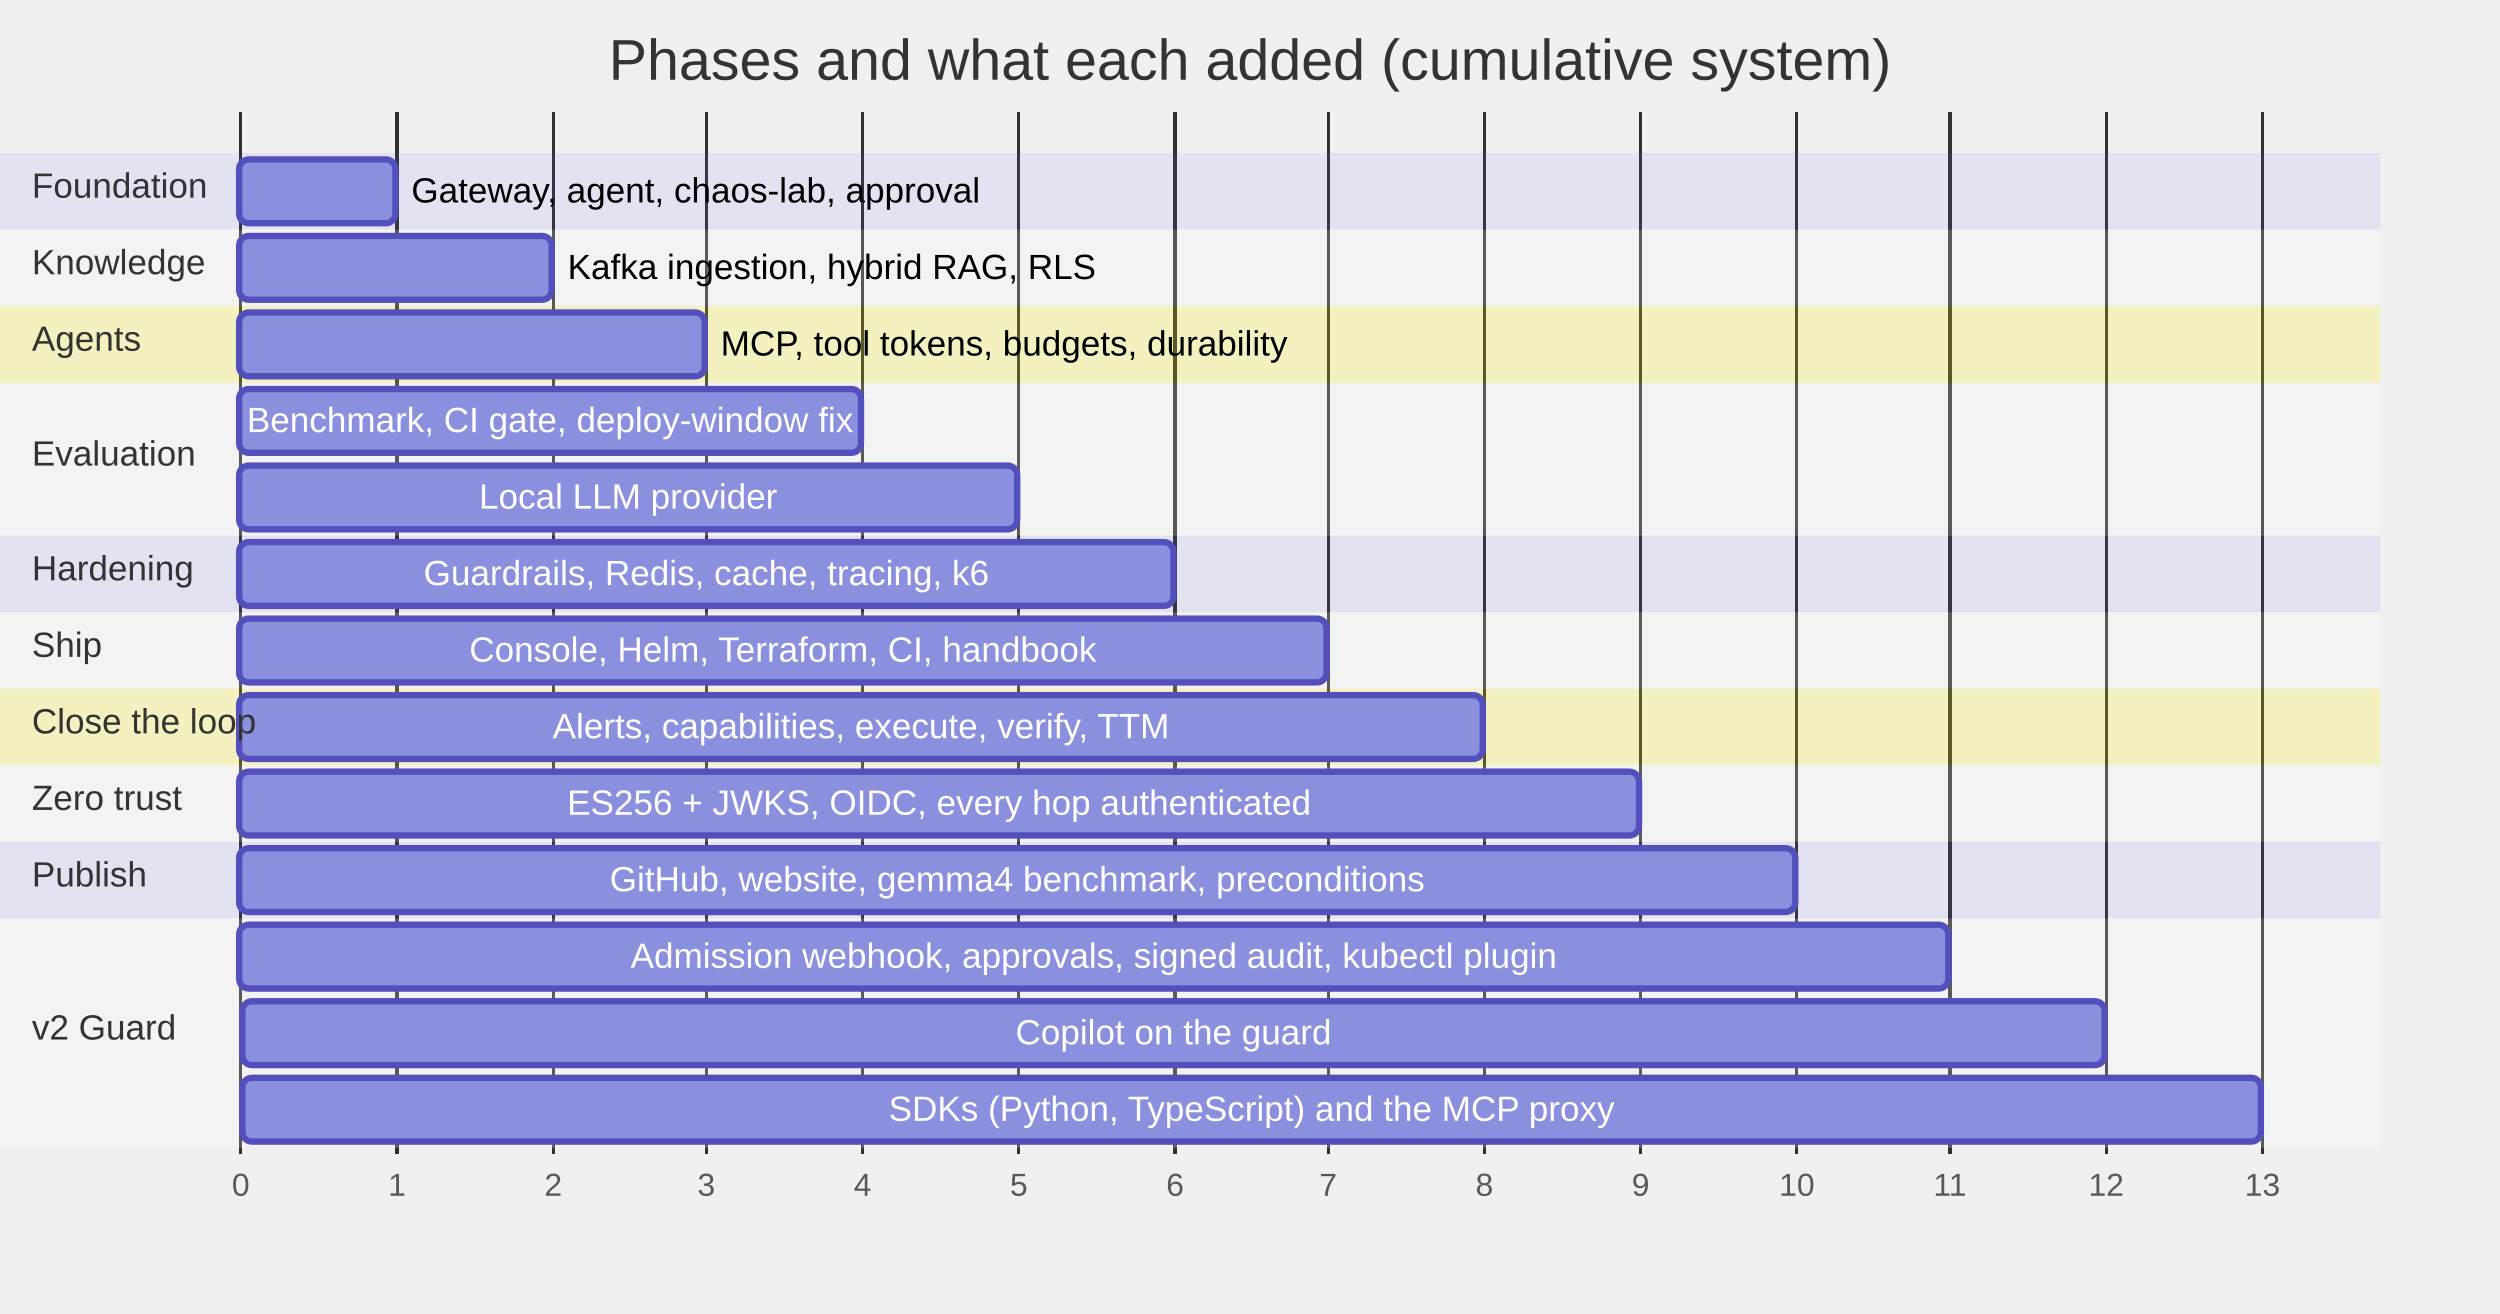
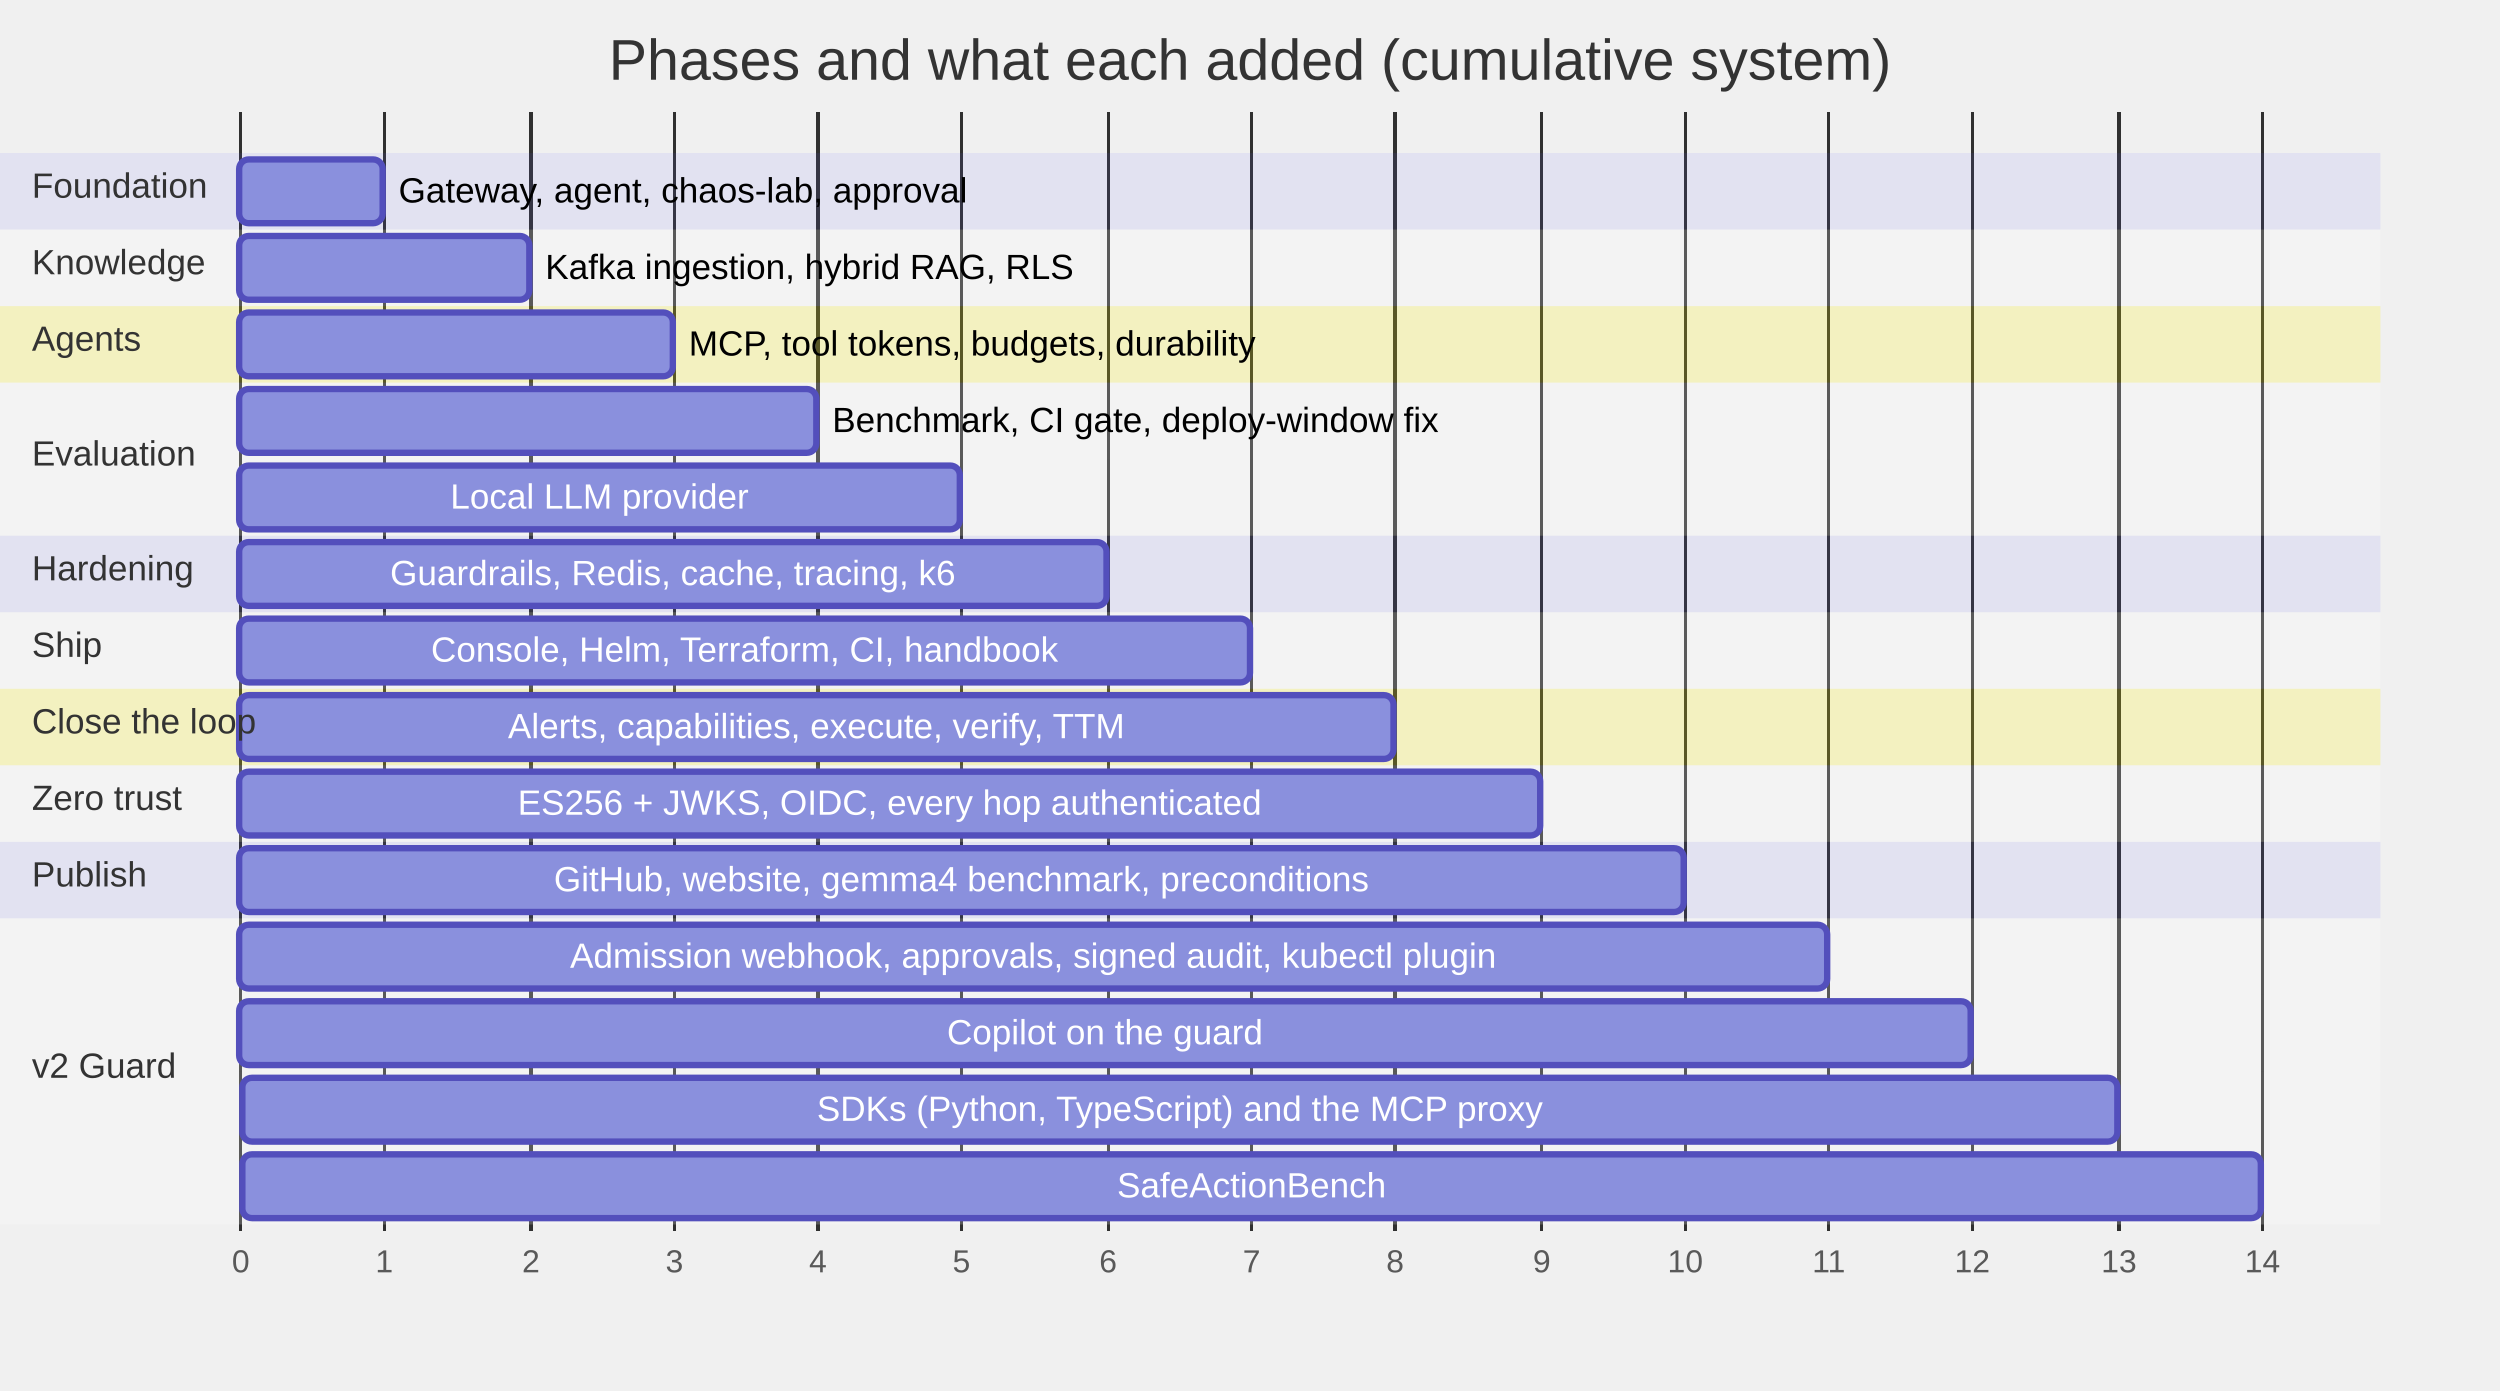
- <svg xmlns="http://www.w3.org/2000/svg" id="my-svg" width="100%" viewBox="0 0 784 412" style="max-width: 784px; background-color: white;" role="graphics-document document" aria-roledescription="gantt">
+ <svg xmlns="http://www.w3.org/2000/svg" id="my-svg" width="100%" viewBox="0 0 784 436" style="max-width: 784px; background-color: white;" role="graphics-document document" aria-roledescription="gantt">
  <style>#my-svg{font-family:"trebuchet ms",verdana,arial,sans-serif;font-size:16px;fill:#333;}@keyframes edge-animation-frame{from{stroke-dashoffset:0;}}@keyframes dash{to{stroke-dashoffset:0;}}#my-svg .edge-animation-slow{stroke-dasharray:9,5!important;stroke-dashoffset:900;animation:dash 50s linear infinite;stroke-linecap:round;}#my-svg .edge-animation-fast{stroke-dasharray:9,5!important;stroke-dashoffset:900;animation:dash 20s linear infinite;stroke-linecap:round;}#my-svg .error-icon{fill:#552222;}#my-svg .error-text{fill:#552222;stroke:#552222;}#my-svg .edge-thickness-normal{stroke-width:1px;}#my-svg .edge-thickness-thick{stroke-width:3.5px;}#my-svg .edge-pattern-solid{stroke-dasharray:0;}#my-svg .edge-thickness-invisible{stroke-width:0;fill:none;}#my-svg .edge-pattern-dashed{stroke-dasharray:3;}#my-svg .edge-pattern-dotted{stroke-dasharray:2;}#my-svg .marker{fill:#333333;stroke:#333333;}#my-svg .marker.cross{stroke:#333333;}#my-svg svg{font-family:"trebuchet ms",verdana,arial,sans-serif;font-size:16px;}#my-svg p{margin:0;}#my-svg .mermaid-main-font{font-family:"trebuchet ms",verdana,arial,sans-serif;}#my-svg .exclude-range{fill:#eeeeee;}#my-svg .section{stroke:none;opacity:0.2;}#my-svg .section0{fill:rgba(102, 102, 255, 0.49);}#my-svg .section2{fill:#fff400;}#my-svg .section1,#my-svg .section3{fill:white;opacity:0.2;}#my-svg .sectionTitle0{fill:#333;}#my-svg .sectionTitle1{fill:#333;}#my-svg .sectionTitle2{fill:#333;}#my-svg .sectionTitle3{fill:#333;}#my-svg .sectionTitle{text-anchor:start;font-family:"trebuchet ms",verdana,arial,sans-serif;}#my-svg .grid .tick{stroke:lightgrey;opacity:0.8;shape-rendering:crispEdges;}#my-svg .grid .tick text{font-family:"trebuchet ms",verdana,arial,sans-serif;fill:#333;}#my-svg .grid path{stroke-width:0;}#my-svg .today{fill:none;stroke:red;stroke-width:2px;}#my-svg .task{stroke-width:2;}#my-svg .taskText{text-anchor:middle;font-family:"trebuchet ms",verdana,arial,sans-serif;}#my-svg .taskTextOutsideRight{fill:black;text-anchor:start;font-family:"trebuchet ms",verdana,arial,sans-serif;}#my-svg .taskTextOutsideLeft{fill:black;text-anchor:end;}#my-svg .task.clickable{cursor:pointer;}#my-svg .taskText.clickable{cursor:pointer;fill:#003163!important;font-weight:bold;}#my-svg .taskTextOutsideLeft.clickable{cursor:pointer;fill:#003163!important;font-weight:bold;}#my-svg .taskTextOutsideRight.clickable{cursor:pointer;fill:#003163!important;font-weight:bold;}#my-svg .taskText0,#my-svg .taskText1,#my-svg .taskText2,#my-svg .taskText3{fill:white;}#my-svg .task0,#my-svg .task1,#my-svg .task2,#my-svg .task3{fill:#8a90dd;stroke:#534fbc;}#my-svg .taskTextOutside0,#my-svg .taskTextOutside2{fill:black;}#my-svg .taskTextOutside1,#my-svg .taskTextOutside3{fill:black;}#my-svg .active0,#my-svg .active1,#my-svg .active2,#my-svg .active3{fill:#bfc7ff;stroke:#534fbc;}#my-svg .activeText0,#my-svg .activeText1,#my-svg .activeText2,#my-svg .activeText3{fill:black!important;}#my-svg .done0,#my-svg .done1,#my-svg .done2,#my-svg .done3{stroke:grey;fill:lightgrey;stroke-width:2;}#my-svg .doneText0,#my-svg .doneText1,#my-svg .doneText2,#my-svg .doneText3{fill:black!important;}#my-svg .doneText0.taskTextOutsideLeft,#my-svg .doneText0.taskTextOutsideRight,#my-svg .doneText1.taskTextOutsideLeft,#my-svg .doneText1.taskTextOutsideRight,#my-svg .doneText2.taskTextOutsideLeft,#my-svg .doneText2.taskTextOutsideRight,#my-svg .doneText3.taskTextOutsideLeft,#my-svg .doneText3.taskTextOutsideRight{fill:black!important;}#my-svg .crit0,#my-svg .crit1,#my-svg .crit2,#my-svg .crit3{stroke:#ff8888;fill:red;stroke-width:2;}#my-svg .activeCrit0,#my-svg .activeCrit1,#my-svg .activeCrit2,#my-svg .activeCrit3{stroke:#ff8888;fill:#bfc7ff;stroke-width:2;}#my-svg .doneCrit0,#my-svg .doneCrit1,#my-svg .doneCrit2,#my-svg .doneCrit3{stroke:#ff8888;fill:lightgrey;stroke-width:2;cursor:pointer;shape-rendering:crispEdges;}#my-svg .milestone{transform:rotate(45deg) scale(0.8,0.8);}#my-svg .milestoneText{font-style:italic;}#my-svg .doneCritText0,#my-svg .doneCritText1,#my-svg .doneCritText2,#my-svg .doneCritText3{fill:black!important;}#my-svg .doneCritText0.taskTextOutsideLeft,#my-svg .doneCritText0.taskTextOutsideRight,#my-svg .doneCritText1.taskTextOutsideLeft,#my-svg .doneCritText1.taskTextOutsideRight,#my-svg .doneCritText2.taskTextOutsideLeft,#my-svg .doneCritText2.taskTextOutsideRight,#my-svg .doneCritText3.taskTextOutsideLeft,#my-svg .doneCritText3.taskTextOutsideRight{fill:black!important;}#my-svg .vert{stroke:navy;}#my-svg .vertText{font-size:15px;text-anchor:middle;fill:navy!important;}#my-svg .activeCritText0,#my-svg .activeCritText1,#my-svg .activeCritText2,#my-svg .activeCritText3{fill:black!important;}#my-svg .titleText{text-anchor:middle;font-size:18px;fill:#333;font-family:"trebuchet ms",verdana,arial,sans-serif;}#my-svg .node .neo-node{stroke:#9370DB;}#my-svg [data-look="neo"].node rect,#my-svg [data-look="neo"].cluster rect,#my-svg [data-look="neo"].node polygon{stroke:#9370DB;filter:drop-shadow(1px 2px 2px rgba(185, 185, 185, 1));}#my-svg [data-look="neo"].swimlane.cluster rect{filter:none;}#my-svg [data-look="neo"].node path{stroke:#9370DB;stroke-width:1px;}#my-svg [data-look="neo"].node .outer-path{filter:drop-shadow(1px 2px 2px rgba(185, 185, 185, 1));}#my-svg [data-look="neo"].node .neo-line path{stroke:#9370DB;filter:none;}#my-svg [data-look="neo"].node circle{stroke:#9370DB;filter:drop-shadow(1px 2px 2px rgba(185, 185, 185, 1));}#my-svg [data-look="neo"].node circle .state-start{fill:#000000;}#my-svg [data-look="neo"].icon-shape .icon{fill:#9370DB;filter:drop-shadow(1px 2px 2px rgba(185, 185, 185, 1));}#my-svg [data-look="neo"].icon-shape .icon-neo path{stroke:#9370DB;filter:drop-shadow(1px 2px 2px rgba(185, 185, 185, 1));}#my-svg :root{--mermaid-font-family:"trebuchet ms",verdana,arial,sans-serif;}</style>
  <g />
-   <g class="grid" transform="translate(75, 362)" fill="none" font-size="10" font-family="sans-serif" text-anchor="middle">
-     <path class="domain" stroke="currentColor" d="M0.5,-327V0.5H634.5V-327" />
+   <g class="grid" transform="translate(75, 386)" fill="none" font-size="10" font-family="sans-serif" text-anchor="middle">
+     <path class="domain" stroke="currentColor" d="M0.5,-351V0.5H634.5V-351" />
    <g class="tick" opacity="1" transform="translate(0.5,0)">
-       <line stroke="currentColor" y2="-327" />
+       <line stroke="currentColor" y2="-351" />
      <text fill="#000" y="3" dy="1em" stroke="none" font-size="10" style="text-anchor: middle;">0</text>
    </g>
-     <g class="tick" opacity="1" transform="translate(49.5,0)">
-       <line stroke="currentColor" y2="-327" />
+     <g class="tick" opacity="1" transform="translate(45.5,0)">
+       <line stroke="currentColor" y2="-351" />
      <text fill="#000" y="3" dy="1em" stroke="none" font-size="10" style="text-anchor: middle;">1</text>
    </g>
-     <g class="tick" opacity="1" transform="translate(98.5,0)">
-       <line stroke="currentColor" y2="-327" />
+     <g class="tick" opacity="1" transform="translate(91.5,0)">
+       <line stroke="currentColor" y2="-351" />
      <text fill="#000" y="3" dy="1em" stroke="none" font-size="10" style="text-anchor: middle;">2</text>
    </g>
-     <g class="tick" opacity="1" transform="translate(146.5,0)">
-       <line stroke="currentColor" y2="-327" />
+     <g class="tick" opacity="1" transform="translate(136.5,0)">
+       <line stroke="currentColor" y2="-351" />
      <text fill="#000" y="3" dy="1em" stroke="none" font-size="10" style="text-anchor: middle;">3</text>
    </g>
-     <g class="tick" opacity="1" transform="translate(195.5,0)">
-       <line stroke="currentColor" y2="-327" />
+     <g class="tick" opacity="1" transform="translate(181.5,0)">
+       <line stroke="currentColor" y2="-351" />
      <text fill="#000" y="3" dy="1em" stroke="none" font-size="10" style="text-anchor: middle;">4</text>
    </g>
-     <g class="tick" opacity="1" transform="translate(244.5,0)">
-       <line stroke="currentColor" y2="-327" />
+     <g class="tick" opacity="1" transform="translate(226.5,0)">
+       <line stroke="currentColor" y2="-351" />
      <text fill="#000" y="3" dy="1em" stroke="none" font-size="10" style="text-anchor: middle;">5</text>
    </g>
-     <g class="tick" opacity="1" transform="translate(293.5,0)">
-       <line stroke="currentColor" y2="-327" />
+     <g class="tick" opacity="1" transform="translate(272.5,0)">
+       <line stroke="currentColor" y2="-351" />
      <text fill="#000" y="3" dy="1em" stroke="none" font-size="10" style="text-anchor: middle;">6</text>
    </g>
-     <g class="tick" opacity="1" transform="translate(341.5,0)">
-       <line stroke="currentColor" y2="-327" />
+     <g class="tick" opacity="1" transform="translate(317.5,0)">
+       <line stroke="currentColor" y2="-351" />
      <text fill="#000" y="3" dy="1em" stroke="none" font-size="10" style="text-anchor: middle;">7</text>
    </g>
-     <g class="tick" opacity="1" transform="translate(390.5,0)">
-       <line stroke="currentColor" y2="-327" />
+     <g class="tick" opacity="1" transform="translate(362.5,0)">
+       <line stroke="currentColor" y2="-351" />
      <text fill="#000" y="3" dy="1em" stroke="none" font-size="10" style="text-anchor: middle;">8</text>
    </g>
-     <g class="tick" opacity="1" transform="translate(439.5,0)">
-       <line stroke="currentColor" y2="-327" />
+     <g class="tick" opacity="1" transform="translate(408.5,0)">
+       <line stroke="currentColor" y2="-351" />
      <text fill="#000" y="3" dy="1em" stroke="none" font-size="10" style="text-anchor: middle;">9</text>
    </g>
-     <g class="tick" opacity="1" transform="translate(488.5,0)">
-       <line stroke="currentColor" y2="-327" />
+     <g class="tick" opacity="1" transform="translate(453.5,0)">
+       <line stroke="currentColor" y2="-351" />
      <text fill="#000" y="3" dy="1em" stroke="none" font-size="10" style="text-anchor: middle;">10</text>
    </g>
-     <g class="tick" opacity="1" transform="translate(536.5,0)">
-       <line stroke="currentColor" y2="-327" />
+     <g class="tick" opacity="1" transform="translate(498.5,0)">
+       <line stroke="currentColor" y2="-351" />
      <text fill="#000" y="3" dy="1em" stroke="none" font-size="10" style="text-anchor: middle;">11</text>
    </g>
-     <g class="tick" opacity="1" transform="translate(585.5,0)">
-       <line stroke="currentColor" y2="-327" />
+     <g class="tick" opacity="1" transform="translate(543.5,0)">
+       <line stroke="currentColor" y2="-351" />
      <text fill="#000" y="3" dy="1em" stroke="none" font-size="10" style="text-anchor: middle;">12</text>
    </g>
+     <g class="tick" opacity="1" transform="translate(589.5,0)">
+       <line stroke="currentColor" y2="-351" />
+       <text fill="#000" y="3" dy="1em" stroke="none" font-size="10" style="text-anchor: middle;">13</text>
+     </g>
    <g class="tick" opacity="1" transform="translate(634.5,0)">
-       <line stroke="currentColor" y2="-327" />
-       <text fill="#000" y="3" dy="1em" stroke="none" font-size="10" style="text-anchor: middle;">13</text>
+       <line stroke="currentColor" y2="-351" />
+       <text fill="#000" y="3" dy="1em" stroke="none" font-size="10" style="text-anchor: middle;">14</text>
    </g>
  </g>
  <g>
    <rect x="0" y="48" width="746.5" height="24" class="section section0" />
    <rect x="0" y="72" width="746.5" height="24" class="section section1" />
    <rect x="0" y="96" width="746.5" height="24" class="section section2" />
    <rect x="0" y="120" width="746.5" height="24" class="section section3" />
    <rect x="0" y="144" width="746.5" height="24" class="section section3" />
    <rect x="0" y="168" width="746.5" height="24" class="section section0" />
    <rect x="0" y="192" width="746.5" height="24" class="section section1" />
    <rect x="0" y="216" width="746.5" height="24" class="section section2" />
    <rect x="0" y="240" width="746.5" height="24" class="section section3" />
    <rect x="0" y="264" width="746.5" height="24" class="section section0" />
    <rect x="0" y="288" width="746.5" height="24" class="section section1" />
    <rect x="0" y="312" width="746.5" height="24" class="section section1" />
    <rect x="0" y="336" width="746.5" height="24" class="section section1" />
+     <rect x="0" y="360" width="746.5" height="24" class="section section1" />
  </g>
  <g>
-     <rect id="my-svg-p1" rx="3" ry="3" x="75" y="50" width="49" height="20" transform-origin="99.5px 60px" class="task task0" />
-     <rect id="my-svg-p2" rx="3" ry="3" x="75" y="74" width="98" height="20" transform-origin="124px 84px" class="task task1" />
-     <rect id="my-svg-p3" rx="3" ry="3" x="75" y="98" width="146" height="20" transform-origin="148px 108px" class="task task2" />
-     <rect id="my-svg-p4" rx="3" ry="3" x="75" y="122" width="195" height="20" transform-origin="172.5px 132px" class="task task3" />
-     <rect id="my-svg-p4b" rx="3" ry="3" x="75" y="146" width="244" height="20" transform-origin="197px 156px" class="task task3" />
-     <rect id="my-svg-p5" rx="3" ry="3" x="75" y="170" width="293" height="20" transform-origin="221.5px 180px" class="task task0" />
-     <rect id="my-svg-p6" rx="3" ry="3" x="75" y="194" width="341" height="20" transform-origin="245.5px 204px" class="task task1" />
-     <rect id="my-svg-p7" rx="3" ry="3" x="75" y="218" width="390" height="20" transform-origin="270px 228px" class="task task2" />
-     <rect id="my-svg-p8" rx="3" ry="3" x="75" y="242" width="439" height="20" transform-origin="294.5px 252px" class="task task3" />
-     <rect id="my-svg-p9" rx="3" ry="3" x="75" y="266" width="488" height="20" transform-origin="319px 276px" class="task task0" />
-     <rect id="my-svg-p10" rx="3" ry="3" x="75" y="290" width="536" height="20" transform-origin="343px 300px" class="task task1" />
-     <rect id="my-svg-one safety core               :p11" rx="3" ry="3" x="76" y="314" width="584" height="20" transform-origin="368px 324px" class="task task1" />
-     <rect id="my-svg-p12" rx="3" ry="3" x="76" y="338" width="633" height="20" transform-origin="392.5px 348px" class="task task1" />
-     <text id="my-svg-p1-text" font-size="11" x="129" y="63.5" class="taskTextOutsideRight taskTextOutside0  width-180.765625">Gateway, agent, chaos-lab, approval      </text>
-     <text id="my-svg-p2-text" font-size="11" x="178" y="87.5" class="taskTextOutsideRight taskTextOutside1  width-162.078125">Kafka ingestion, hybrid RAG, RLS         </text>
-     <text id="my-svg-p3-text" font-size="11" x="226" y="111.5" class="taskTextOutsideRight taskTextOutside2  width-181.65625">MCP, tool tokens, budgets, durability    </text>
-     <text id="my-svg-p4-text" font-size="11" x="172.5" y="135.5" class="taskText taskText3  width-194.203125">Benchmark, CI gate, deploy-window fix    </text>
-     <text id="my-svg-p4b-text" font-size="11" x="197" y="159.5" class="taskText taskText3  width-92.75">Local LLM provider                       </text>
-     <text id="my-svg-p5-text" font-size="11" x="221.5" y="183.5" class="taskText taskText0  width-180.140625">Guardrails, Redis, cache, tracing, k6    </text>
-     <text id="my-svg-p6-text" font-size="11" x="245.5" y="207.5" class="taskText taskText1  width-198.65625">Console, Helm, Terraform, CI, handbook   </text>
-     <text id="my-svg-p7-text" font-size="11" x="270" y="231.5" class="taskText taskText2  width-201.625">Alerts, capabilities, execute, verify, TTM </text>
-     <text id="my-svg-p8-text" font-size="11" x="294.5" y="255.5" class="taskText taskText3  width-226.78125">ES256 + JWKS, OIDC, every hop authenticated </text>
-     <text id="my-svg-p9-text" font-size="11" x="319" y="279.5" class="taskText taskText0  width-260.46875">GitHub, website, gemma4 benchmark, preconditions </text>
-     <text id="my-svg-p10-text" font-size="11" x="343" y="303.5" class="taskText taskText1  width-295.0625">Admission webhook, approvals, signed audit, kubectl plugin </text>
-     <text id="my-svg-one safety core               :p11-text" font-size="11" x="368" y="327.5" class="taskText taskText1  width-101.203125">Copilot on the guard</text>
-     <text id="my-svg-p12-text" font-size="11" x="392.5" y="351.5" class="taskText taskText1  width-221.640625">SDKs (Python, TypeScript) and the MCP proxy          </text>
+     <rect id="my-svg-p1" rx="3" ry="3" x="75" y="50" width="45" height="20" transform-origin="97.5px 60px" class="task task0" />
+     <rect id="my-svg-p2" rx="3" ry="3" x="75" y="74" width="91" height="20" transform-origin="120.5px 84px" class="task task1" />
+     <rect id="my-svg-p3" rx="3" ry="3" x="75" y="98" width="136" height="20" transform-origin="143px 108px" class="task task2" />
+     <rect id="my-svg-p4" rx="3" ry="3" x="75" y="122" width="181" height="20" transform-origin="165.5px 132px" class="task task3" />
+     <rect id="my-svg-p4b" rx="3" ry="3" x="75" y="146" width="226" height="20" transform-origin="188px 156px" class="task task3" />
+     <rect id="my-svg-p5" rx="3" ry="3" x="75" y="170" width="272" height="20" transform-origin="211px 180px" class="task task0" />
+     <rect id="my-svg-p6" rx="3" ry="3" x="75" y="194" width="317" height="20" transform-origin="233.5px 204px" class="task task1" />
+     <rect id="my-svg-p7" rx="3" ry="3" x="75" y="218" width="362" height="20" transform-origin="256px 228px" class="task task2" />
+     <rect id="my-svg-p8" rx="3" ry="3" x="75" y="242" width="408" height="20" transform-origin="279px 252px" class="task task3" />
+     <rect id="my-svg-p9" rx="3" ry="3" x="75" y="266" width="453" height="20" transform-origin="301.5px 276px" class="task task0" />
+     <rect id="my-svg-p10" rx="3" ry="3" x="75" y="290" width="498" height="20" transform-origin="324px 300px" class="task task1" />
+     <rect id="my-svg-one safety core               :p11" rx="3" ry="3" x="75" y="314" width="543" height="20" transform-origin="346.5px 324px" class="task task1" />
+     <rect id="my-svg-p12" rx="3" ry="3" x="76" y="338" width="588" height="20" transform-origin="370px 348px" class="task task1" />
+     <rect id="my-svg-harm with and without a guard        :p13" rx="3" ry="3" x="76" y="362" width="633" height="20" transform-origin="392.5px 372px" class="task task1" />
+     <text id="my-svg-p1-text" font-size="11" x="125" y="63.5" class="taskTextOutsideRight taskTextOutside0  width-180.765625">Gateway, agent, chaos-lab, approval      </text>
+     <text id="my-svg-p2-text" font-size="11" x="171" y="87.5" class="taskTextOutsideRight taskTextOutside1  width-162.078125">Kafka ingestion, hybrid RAG, RLS         </text>
+     <text id="my-svg-p3-text" font-size="11" x="216" y="111.5" class="taskTextOutsideRight taskTextOutside2  width-181.65625">MCP, tool tokens, budgets, durability    </text>
+     <text id="my-svg-p4-text" font-size="11" x="261" y="135.5" class="taskTextOutsideRight taskTextOutside3  width-194.203125">Benchmark, CI gate, deploy-window fix    </text>
+     <text id="my-svg-p4b-text" font-size="11" x="188" y="159.5" class="taskText taskText3  width-92.75">Local LLM provider                       </text>
+     <text id="my-svg-p5-text" font-size="11" x="211" y="183.5" class="taskText taskText0  width-180.140625">Guardrails, Redis, cache, tracing, k6    </text>
+     <text id="my-svg-p6-text" font-size="11" x="233.5" y="207.5" class="taskText taskText1  width-198.65625">Console, Helm, Terraform, CI, handbook   </text>
+     <text id="my-svg-p7-text" font-size="11" x="256" y="231.5" class="taskText taskText2  width-201.625">Alerts, capabilities, execute, verify, TTM </text>
+     <text id="my-svg-p8-text" font-size="11" x="279" y="255.5" class="taskText taskText3  width-226.78125">ES256 + JWKS, OIDC, every hop authenticated </text>
+     <text id="my-svg-p9-text" font-size="11" x="301.5" y="279.5" class="taskText taskText0  width-260.46875">GitHub, website, gemma4 benchmark, preconditions </text>
+     <text id="my-svg-p10-text" font-size="11" x="324" y="303.5" class="taskText taskText1  width-295.0625">Admission webhook, approvals, signed audit, kubectl plugin </text>
+     <text id="my-svg-one safety core               :p11-text" font-size="11" x="346.5" y="327.5" class="taskText taskText1  width-101.203125">Copilot on the guard</text>
+     <text id="my-svg-p12-text" font-size="11" x="370" y="351.5" class="taskText taskText1  width-221.640625">SDKs (Python, TypeScript) and the MCP proxy          </text>
+     <text id="my-svg-harm with and without a guard        :p13-text" font-size="11" x="392.5" y="375.5" class="taskText taskText1  width-82.1875">SafeActionBench</text>
  </g>
  <g>
    <text dy="0em" x="10" y="62" font-size="11" class="sectionTitle sectionTitle0">
      <tspan alignment-baseline="central" x="10">Foundation</tspan>
    </text>
    <text dy="0em" x="10" y="86" font-size="11" class="sectionTitle sectionTitle1">
      <tspan alignment-baseline="central" x="10">Knowledge</tspan>
    </text>
    <text dy="0em" x="10" y="110" font-size="11" class="sectionTitle sectionTitle2">
      <tspan alignment-baseline="central" x="10">Agents</tspan>
    </text>
    <text dy="0em" x="10" y="146" font-size="11" class="sectionTitle sectionTitle3">
      <tspan alignment-baseline="central" x="10">Evaluation</tspan>
    </text>
    <text dy="0em" x="10" y="182" font-size="11" class="sectionTitle sectionTitle0">
      <tspan alignment-baseline="central" x="10">Hardening</tspan>
    </text>
    <text dy="0em" x="10" y="206" font-size="11" class="sectionTitle sectionTitle1">
      <tspan alignment-baseline="central" x="10">Ship</tspan>
    </text>
    <text dy="0em" x="10" y="230" font-size="11" class="sectionTitle sectionTitle2">
      <tspan alignment-baseline="central" x="10">Close the loop</tspan>
    </text>
    <text dy="0em" x="10" y="254" font-size="11" class="sectionTitle sectionTitle3">
      <tspan alignment-baseline="central" x="10">Zero trust</tspan>
    </text>
    <text dy="0em" x="10" y="278" font-size="11" class="sectionTitle sectionTitle0">
      <tspan alignment-baseline="central" x="10">Publish</tspan>
    </text>
-     <text dy="0em" x="10" y="326" font-size="11" class="sectionTitle sectionTitle1">
+     <text dy="0em" x="10" y="338" font-size="11" class="sectionTitle sectionTitle1">
      <tspan alignment-baseline="central" x="10">v2 Guard</tspan>
    </text>
  </g>
  <g class="today">
-     <line x1="87435281511" x2="87435281511" y1="25" y2="387" class="today" />
+     <line x1="81190737247" x2="81190737247" y1="25" y2="411" class="today" />
  </g>
  <text x="392" y="25" class="titleText">Phases and what each added (cumulative system)</text>
</svg>
